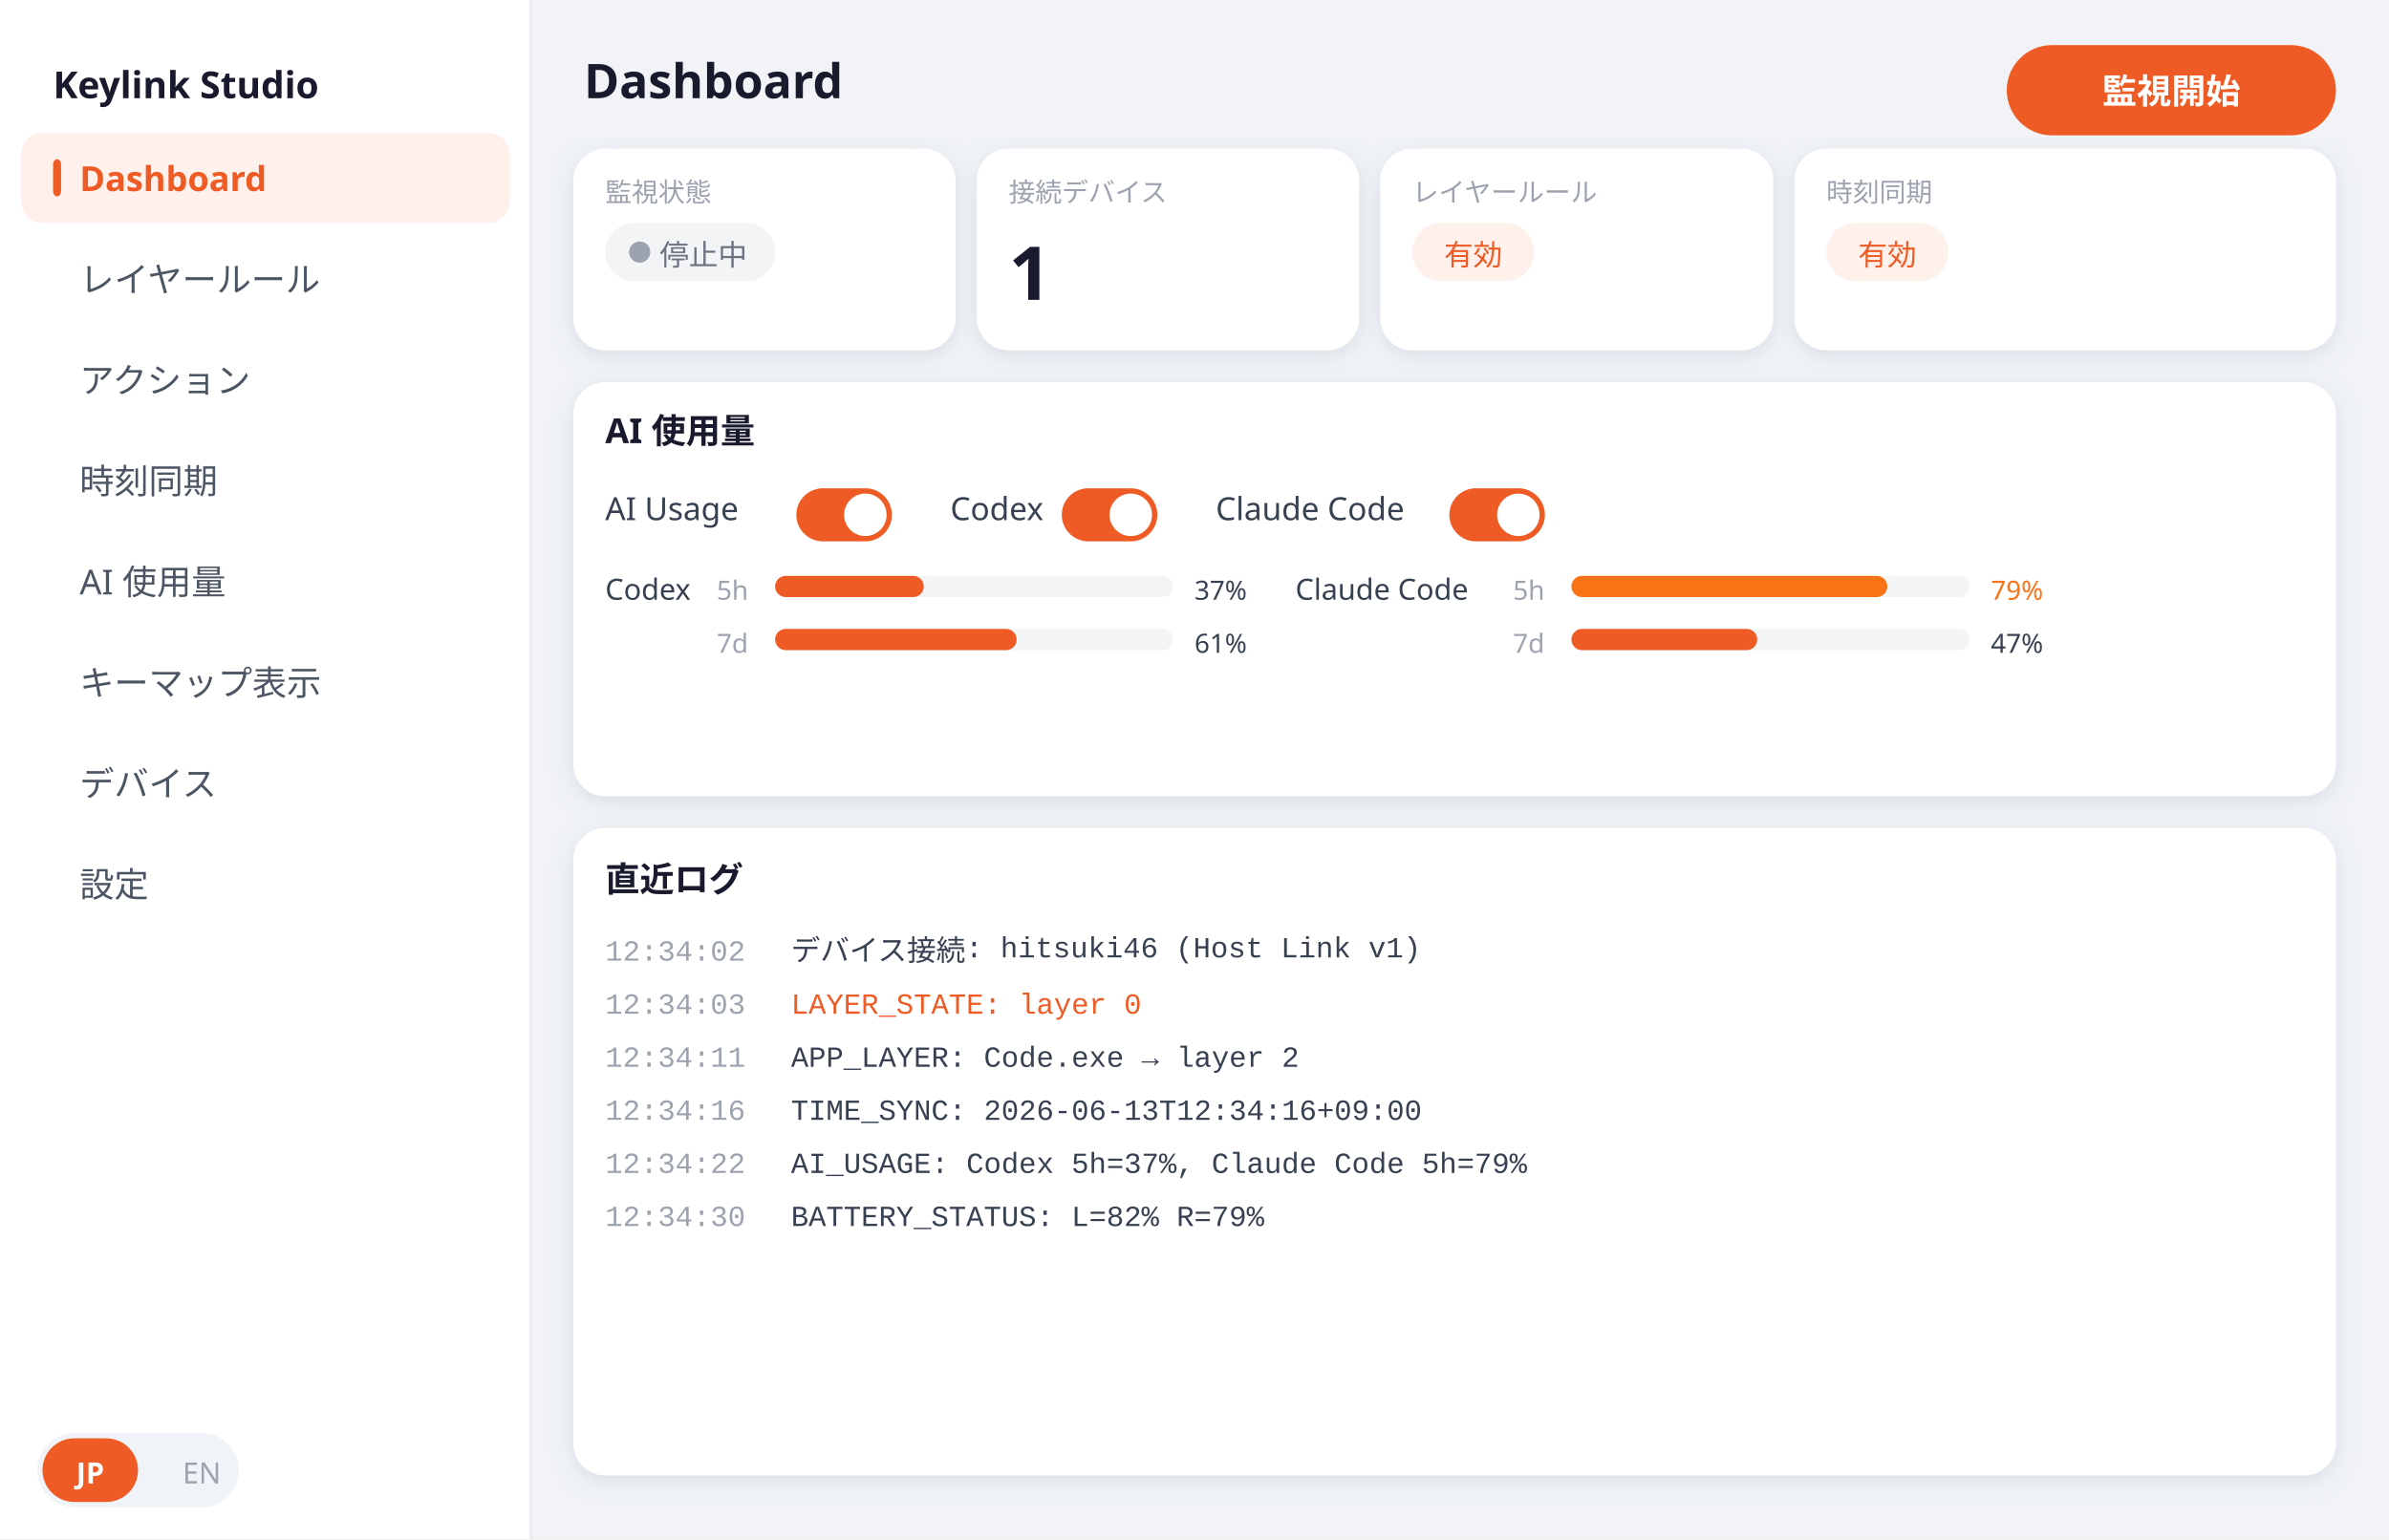
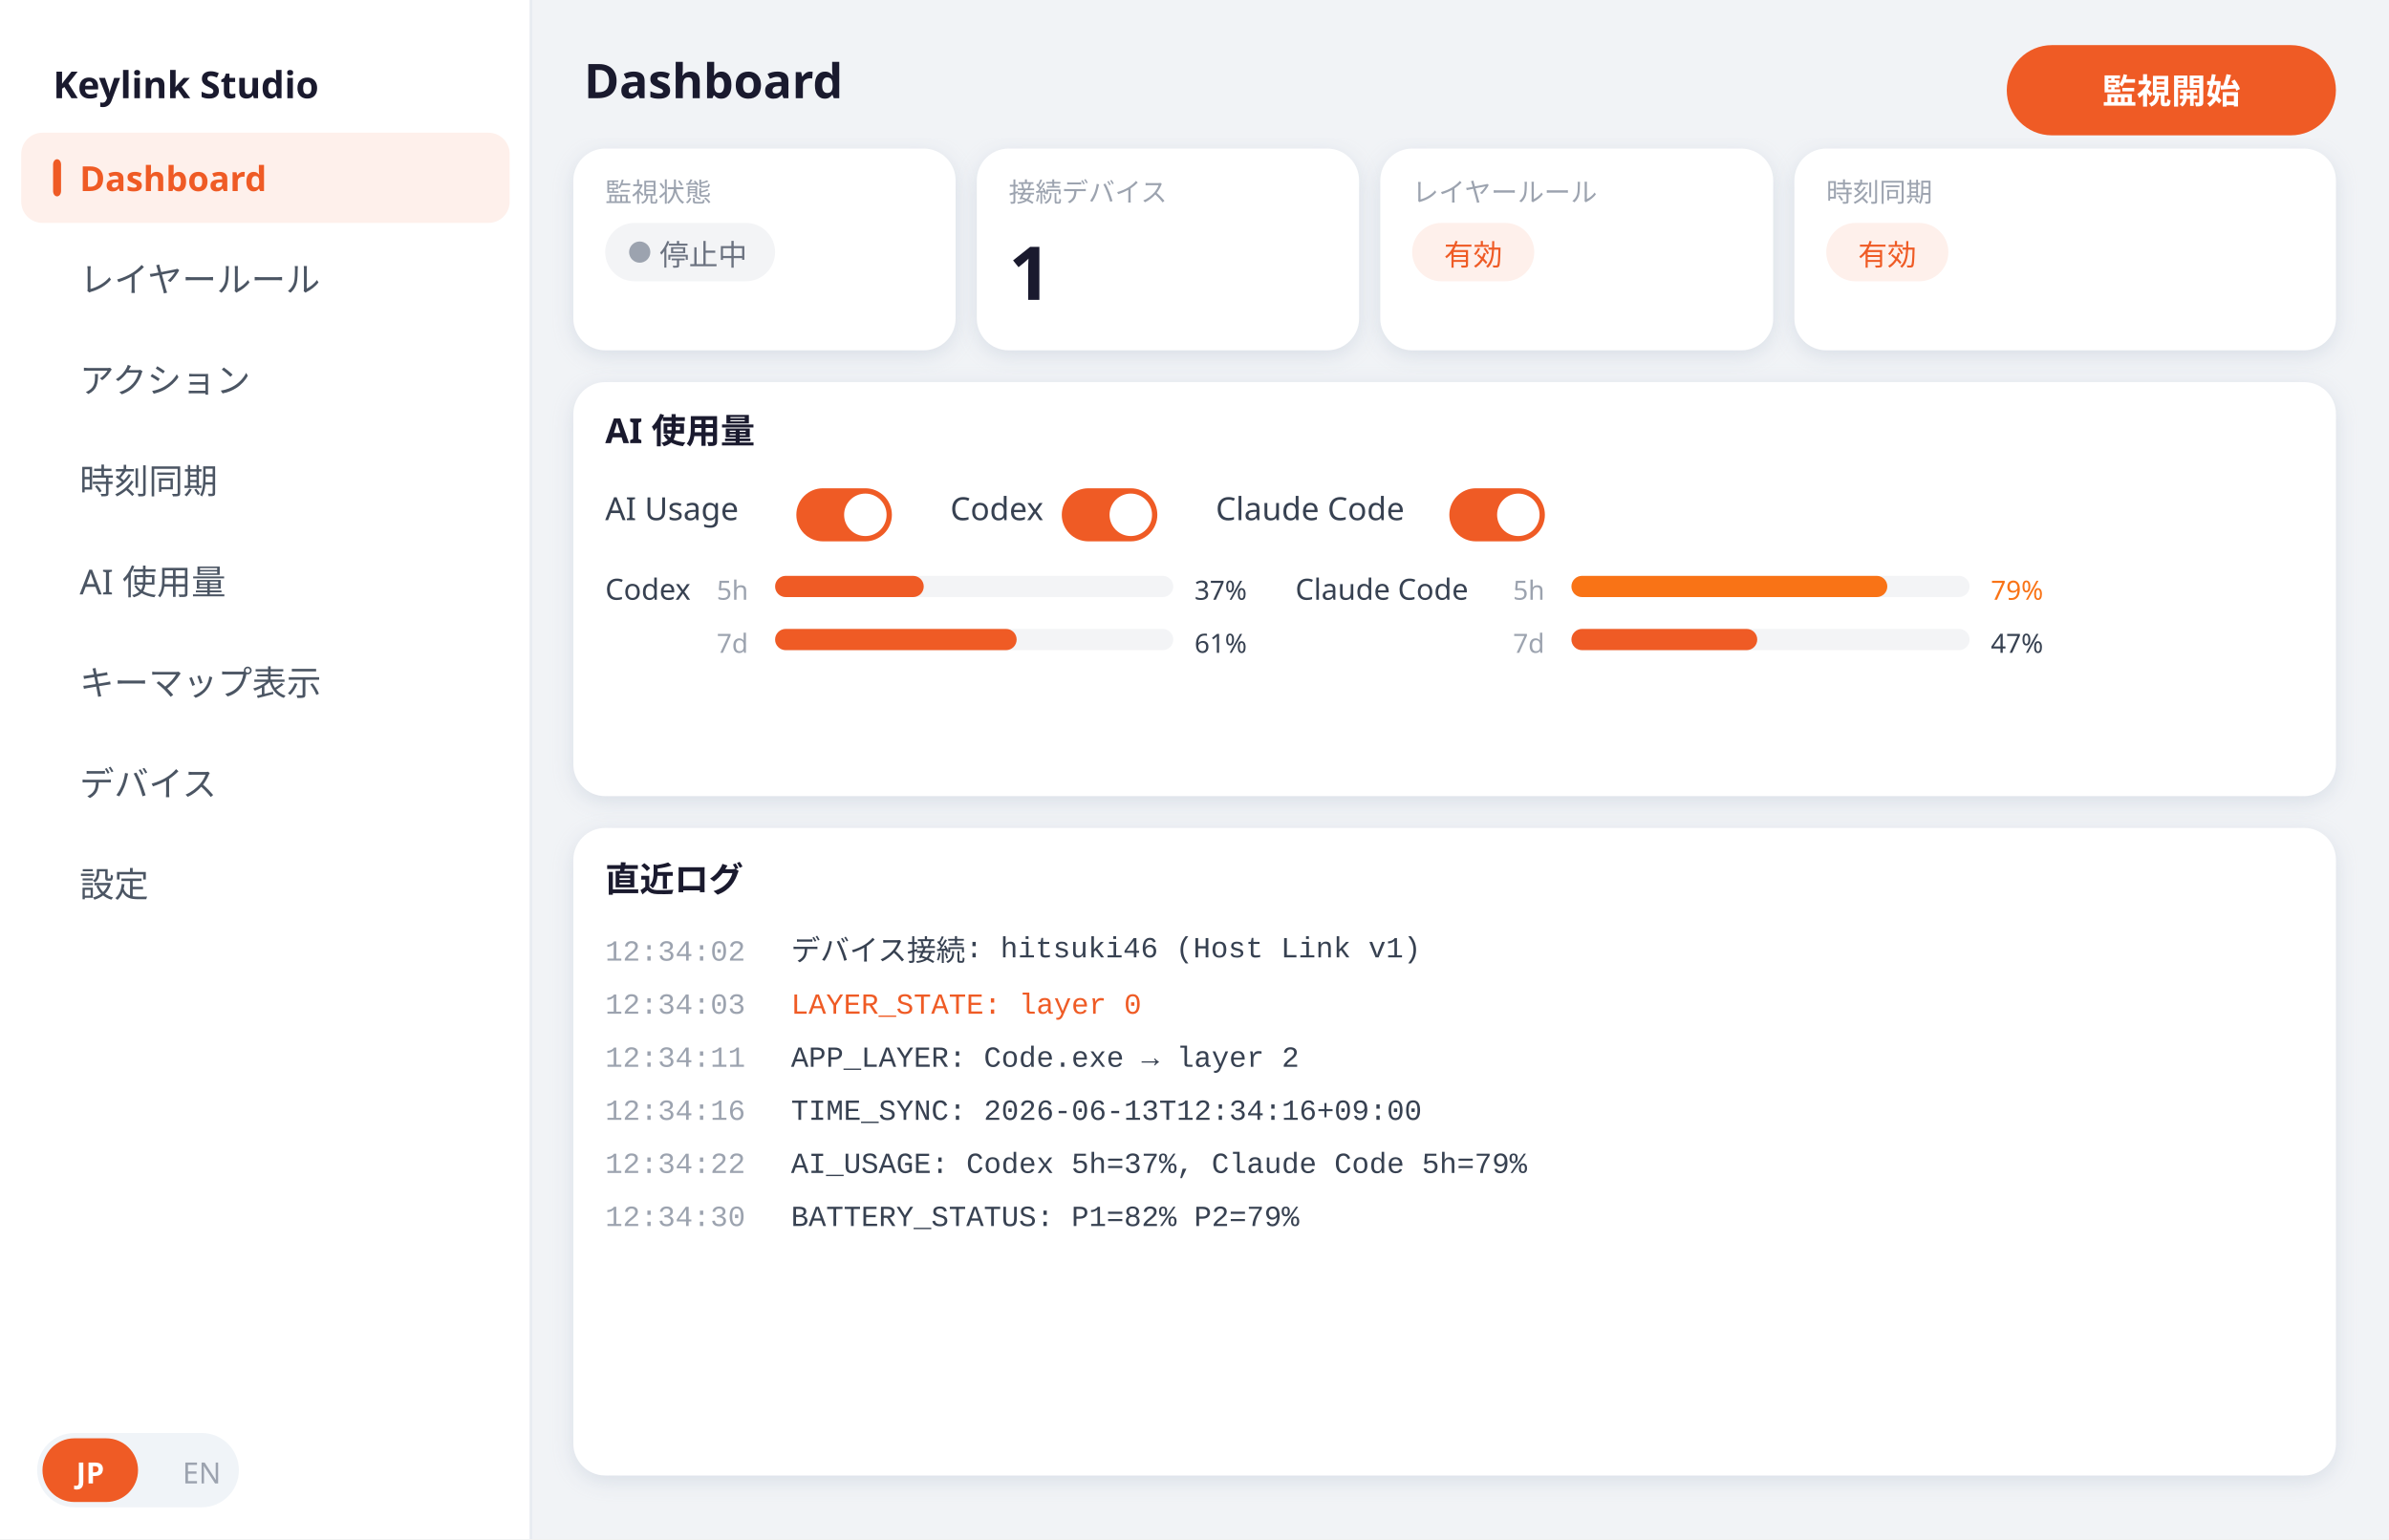
<svg xmlns="http://www.w3.org/2000/svg" width="900" height="580" viewBox="0 0 900 580" font-family="'Hiragino Sans','Meiryo','Segoe UI',sans-serif">
  <defs>
    <filter id="s" x="-6%" y="-8%" width="112%" height="120%">
      <feDropShadow dx="0" dy="2" stdDeviation="4" flood-color="#BCC7D4" flood-opacity="0.45" />
    </filter>
  </defs>
  <rect width="900" height="580" fill="#F1F3F6" />
  <rect width="200" height="580" fill="#FFFFFF" />
  <line x1="200" y1="0" x2="200" y2="580" stroke="#E8ECF1" />
  <text x="20" y="37" font-size="14" font-weight="bold" fill="#1A1A2E">Keylink Studio</text>
  <rect x="8" y="50" width="184" height="34" rx="8" fill="#FEF0EB" />
  <rect x="20" y="60" width="3" height="14" rx="2" fill="#EF5B25" />
  <text x="30" y="72" font-size="13" font-weight="bold" fill="#EF5B25">Dashboard</text>
  <text x="30" y="110" font-size="13" fill="#4B5563">レイヤールール</text>
  <text x="30" y="148" font-size="13" fill="#4B5563">アクション</text>
  <text x="30" y="186" font-size="13" fill="#4B5563">時刻同期</text>
  <text x="30" y="224" font-size="13" fill="#4B5563">AI 使用量</text>
  <text x="30" y="262" font-size="13" fill="#4B5563">キーマップ表示</text>
  <text x="30" y="300" font-size="13" fill="#4B5563">デバイス</text>
  <text x="30" y="338" font-size="13" fill="#4B5563">設定</text>
  <rect x="14" y="540" width="76" height="28" rx="14" fill="#F0F4F8" />
  <rect x="16" y="542" width="36" height="24" rx="12" fill="#EF5B25" />
  <text x="34" y="559" font-size="11" font-weight="bold" fill="white" text-anchor="middle">JP</text>
  <text x="76" y="559" font-size="11" fill="#9CA3AF" text-anchor="middle">EN</text>
  <text x="220" y="37" font-size="18" font-weight="bold" fill="#1A1A2E">Dashboard</text>
  <rect x="756" y="17" width="124" height="34" rx="17" fill="#EF5B25" />
  <text x="818" y="39" font-size="13" font-weight="bold" fill="white" text-anchor="middle">監視開始</text>
  <rect x="216" y="56" width="144" height="76" rx="12" fill="#FFFFFF" filter="url(#s)" />
  <text x="228" y="76" font-size="10" fill="#9CA3AF">監視状態</text>
  <rect x="228" y="84" width="64" height="22" rx="11" fill="#F3F4F6" />
  <circle cx="241" cy="95" r="4" fill="#9CA3AF" />
  <text x="265" y="100" font-size="11" fill="#6B7280" text-anchor="middle">停止中</text>
  <rect x="368" y="56" width="144" height="76" rx="12" fill="#FFFFFF" filter="url(#s)" />
  <text x="380" y="76" font-size="10" fill="#9CA3AF">接続デバイス</text>
  <text x="380" y="113" font-size="28" font-weight="bold" fill="#1A1A2E">1</text>
  <rect x="520" y="56" width="148" height="76" rx="12" fill="#FFFFFF" filter="url(#s)" />
  <text x="532" y="76" font-size="10" fill="#9CA3AF">レイヤールール</text>
  <rect x="532" y="84" width="46" height="22" rx="11" fill="#FEF0EB" />
  <text x="555" y="100" font-size="11" fill="#EF5B25" text-anchor="middle">有効</text>
  <rect x="676" y="56" width="204" height="76" rx="12" fill="#FFFFFF" filter="url(#s)" />
  <text x="688" y="76" font-size="10" fill="#9CA3AF">時刻同期</text>
  <rect x="688" y="84" width="46" height="22" rx="11" fill="#FEF0EB" />
  <text x="711" y="100" font-size="11" fill="#EF5B25" text-anchor="middle">有効</text>
  <rect x="216" y="144" width="664" height="156" rx="12" fill="#FFFFFF" filter="url(#s)" />
  <text x="228" y="167" font-size="13" font-weight="bold" fill="#1A1A2E">AI 使用量</text>
  <text x="228" y="196" font-size="12" fill="#374151">AI Usage</text>
  <rect x="300" y="184" width="36" height="20" rx="10" fill="#EF5B25" />
  <circle cx="326" cy="194" r="8" fill="white" />
  <text x="358" y="196" font-size="12" fill="#374151">Codex</text>
  <rect x="400" y="184" width="36" height="20" rx="10" fill="#EF5B25" />
  <circle cx="426" cy="194" r="8" fill="white" />
  <text x="458" y="196" font-size="12" fill="#374151">Claude Code</text>
  <rect x="546" y="184" width="36" height="20" rx="10" fill="#EF5B25" />
  <circle cx="572" cy="194" r="8" fill="white" />
  <text x="228" y="226" font-size="11" fill="#374151">Codex</text>
  <text x="270" y="226" font-size="10" fill="#9CA3AF">5h</text>
  <rect x="292" y="217" width="150" height="8" rx="4" fill="#F3F4F6" />
  <rect x="292" y="217" width="56" height="8" rx="4" fill="#EF5B25" />
  <text x="450" y="226" font-size="10" fill="#374151">37%</text>
  <text x="270" y="246" font-size="10" fill="#9CA3AF">7d</text>
  <rect x="292" y="237" width="150" height="8" rx="4" fill="#F3F4F6" />
  <rect x="292" y="237" width="91" height="8" rx="4" fill="#EF5B25" />
  <text x="450" y="246" font-size="10" fill="#374151">61%</text>
  <text x="488" y="226" font-size="11" fill="#374151">Claude Code</text>
  <text x="570" y="226" font-size="10" fill="#9CA3AF">5h</text>
  <rect x="592" y="217" width="150" height="8" rx="4" fill="#F3F4F6" />
  <rect x="592" y="217" width="119" height="8" rx="4" fill="#F97316" />
  <text x="750" y="226" font-size="10" fill="#F97316">79%</text>
  <text x="570" y="246" font-size="10" fill="#9CA3AF">7d</text>
  <rect x="592" y="237" width="150" height="8" rx="4" fill="#F3F4F6" />
  <rect x="592" y="237" width="70" height="8" rx="4" fill="#EF5B25" />
  <text x="750" y="246" font-size="10" fill="#374151">47%</text>
  <rect x="216" y="312" width="664" height="244" rx="12" fill="#FFFFFF" filter="url(#s)" />
  <text x="228" y="336" font-size="13" font-weight="bold" fill="#1A1A2E">直近ログ</text>
  <text x="228" y="362" font-family="'Courier New',Consolas,monospace" font-size="11" fill="#9CA3AF">12:34:02</text>
  <text x="298" y="362" font-family="'Courier New',Consolas,monospace" font-size="11" fill="#374151">デバイス接続: hitsuki46 (Host Link v1)</text>
  <text x="228" y="382" font-family="'Courier New',Consolas,monospace" font-size="11" fill="#9CA3AF">12:34:03</text>
  <text x="298" y="382" font-family="'Courier New',Consolas,monospace" font-size="11" fill="#EF5B25">LAYER_STATE: layer 0</text>
  <text x="228" y="402" font-family="'Courier New',Consolas,monospace" font-size="11" fill="#9CA3AF">12:34:11</text>
  <text x="298" y="402" font-family="'Courier New',Consolas,monospace" font-size="11" fill="#374151">APP_LAYER: Code.exe → layer 2</text>
  <text x="228" y="422" font-family="'Courier New',Consolas,monospace" font-size="11" fill="#9CA3AF">12:34:16</text>
  <text x="298" y="422" font-family="'Courier New',Consolas,monospace" font-size="11" fill="#374151">TIME_SYNC: 2026-06-13T12:34:16+09:00</text>
  <text x="228" y="442" font-family="'Courier New',Consolas,monospace" font-size="11" fill="#9CA3AF">12:34:22</text>
  <text x="298" y="442" font-family="'Courier New',Consolas,monospace" font-size="11" fill="#374151">AI_USAGE: Codex 5h=37%, Claude Code 5h=79%</text>
  <text x="228" y="462" font-family="'Courier New',Consolas,monospace" font-size="11" fill="#9CA3AF">12:34:30</text>
-   <text x="298" y="462" font-family="'Courier New',Consolas,monospace" font-size="11" fill="#374151">BATTERY_STATUS: L=82% R=79%</text>
+   <text x="298" y="462" font-family="'Courier New',Consolas,monospace" font-size="11" fill="#374151">BATTERY_STATUS: P1=82% P2=79%</text>
</svg>
